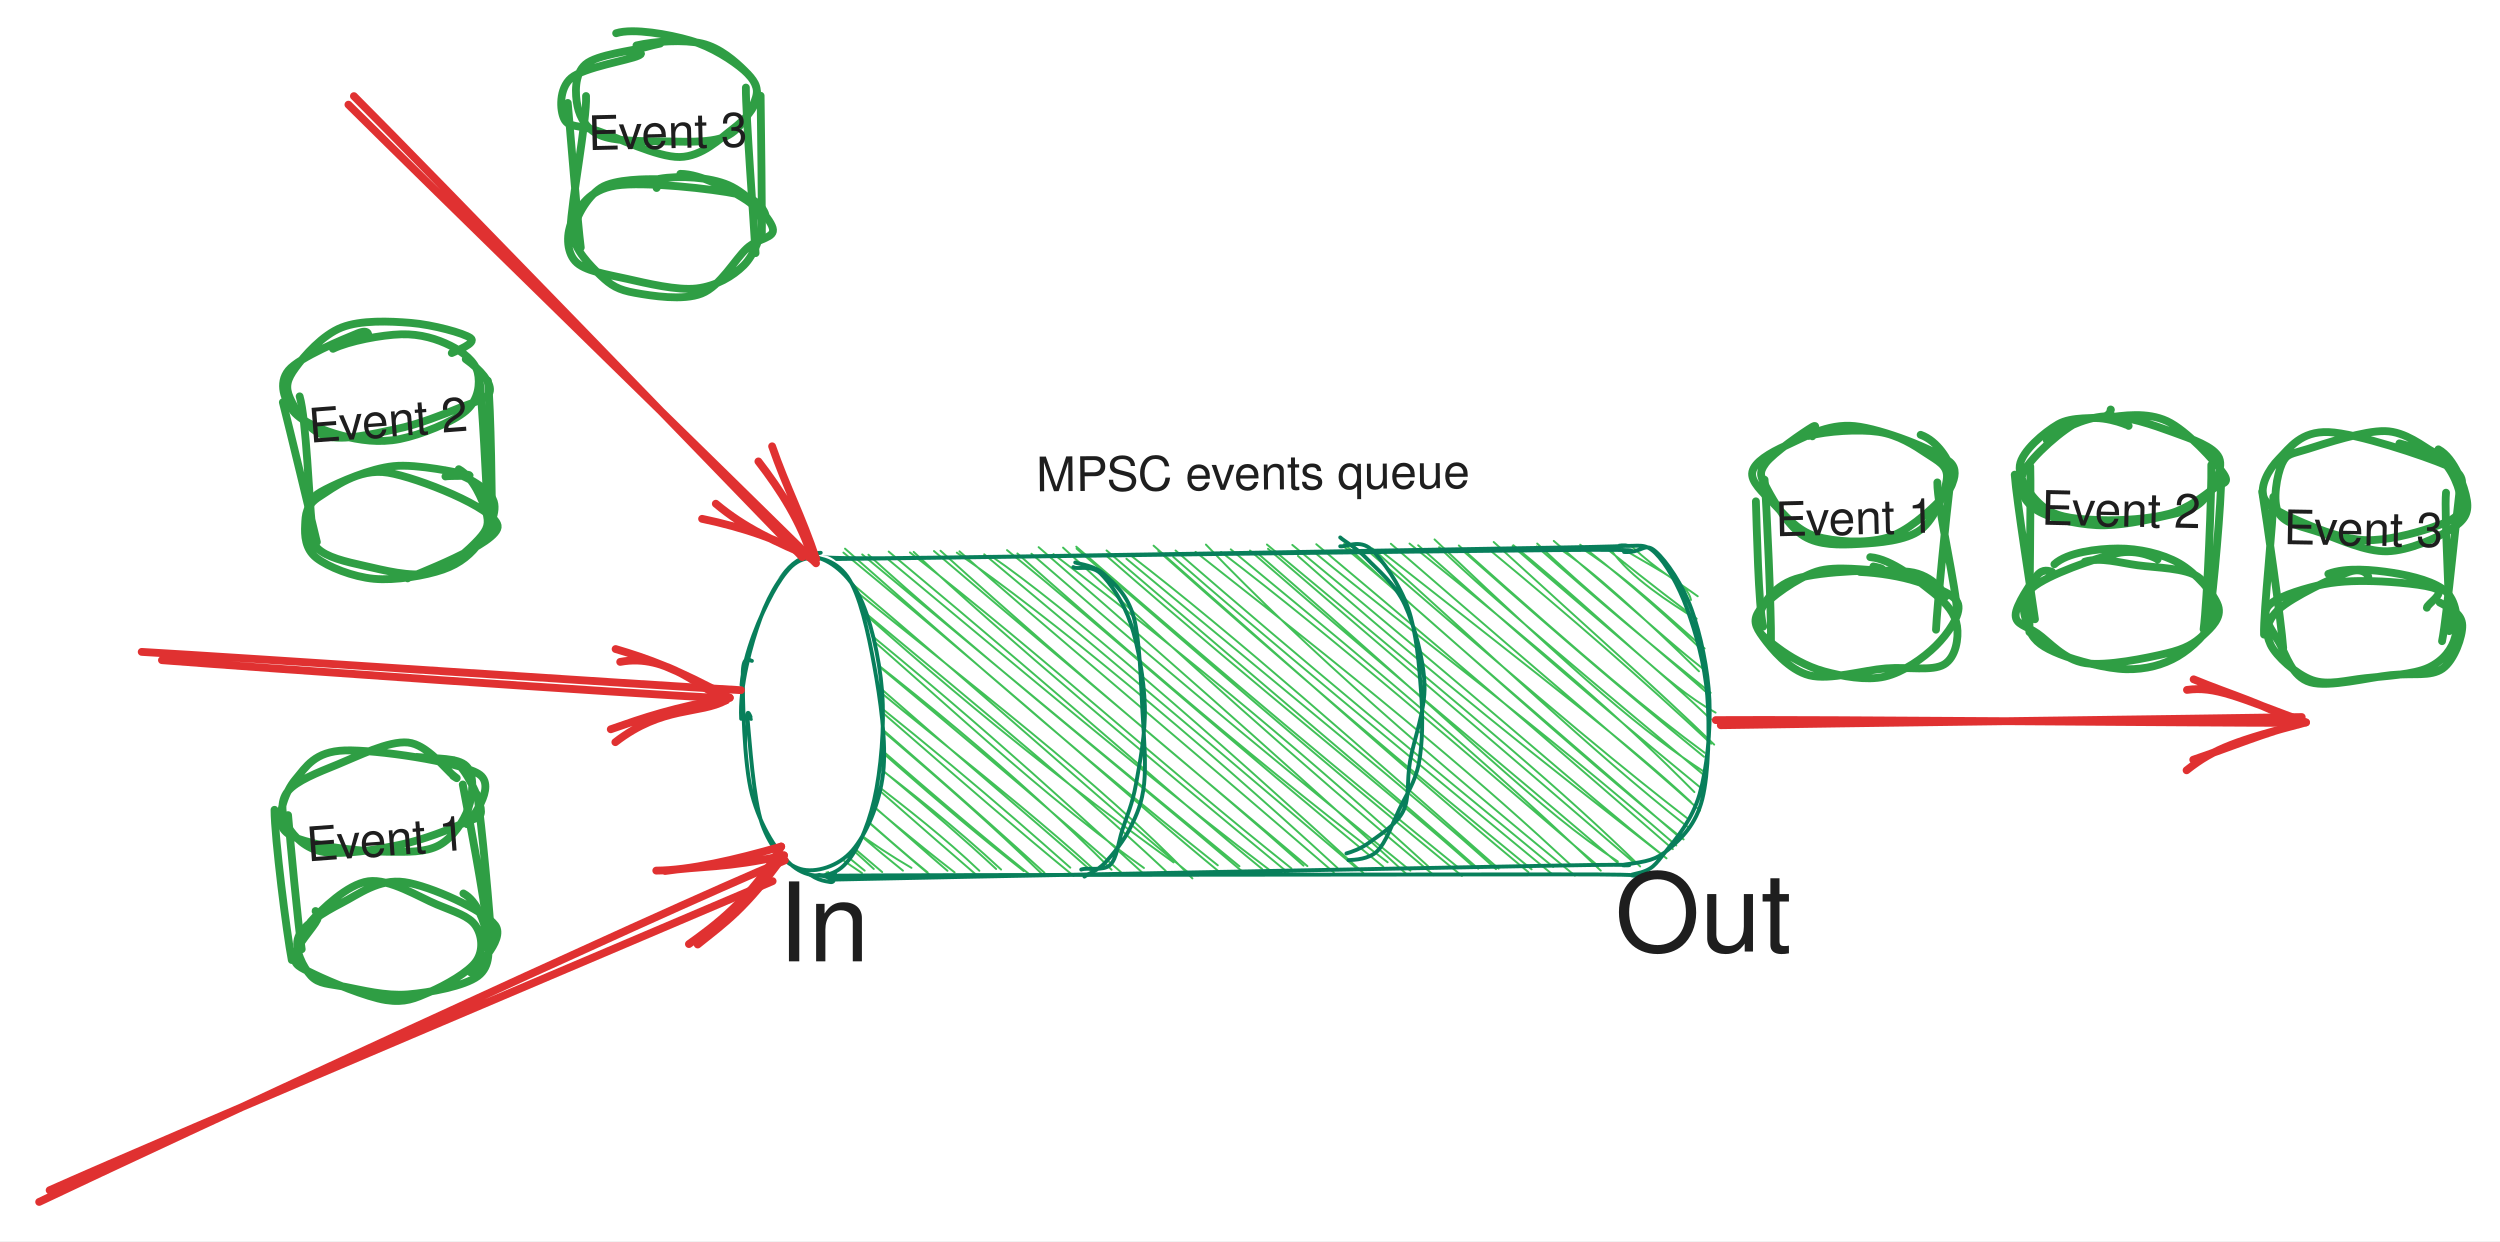
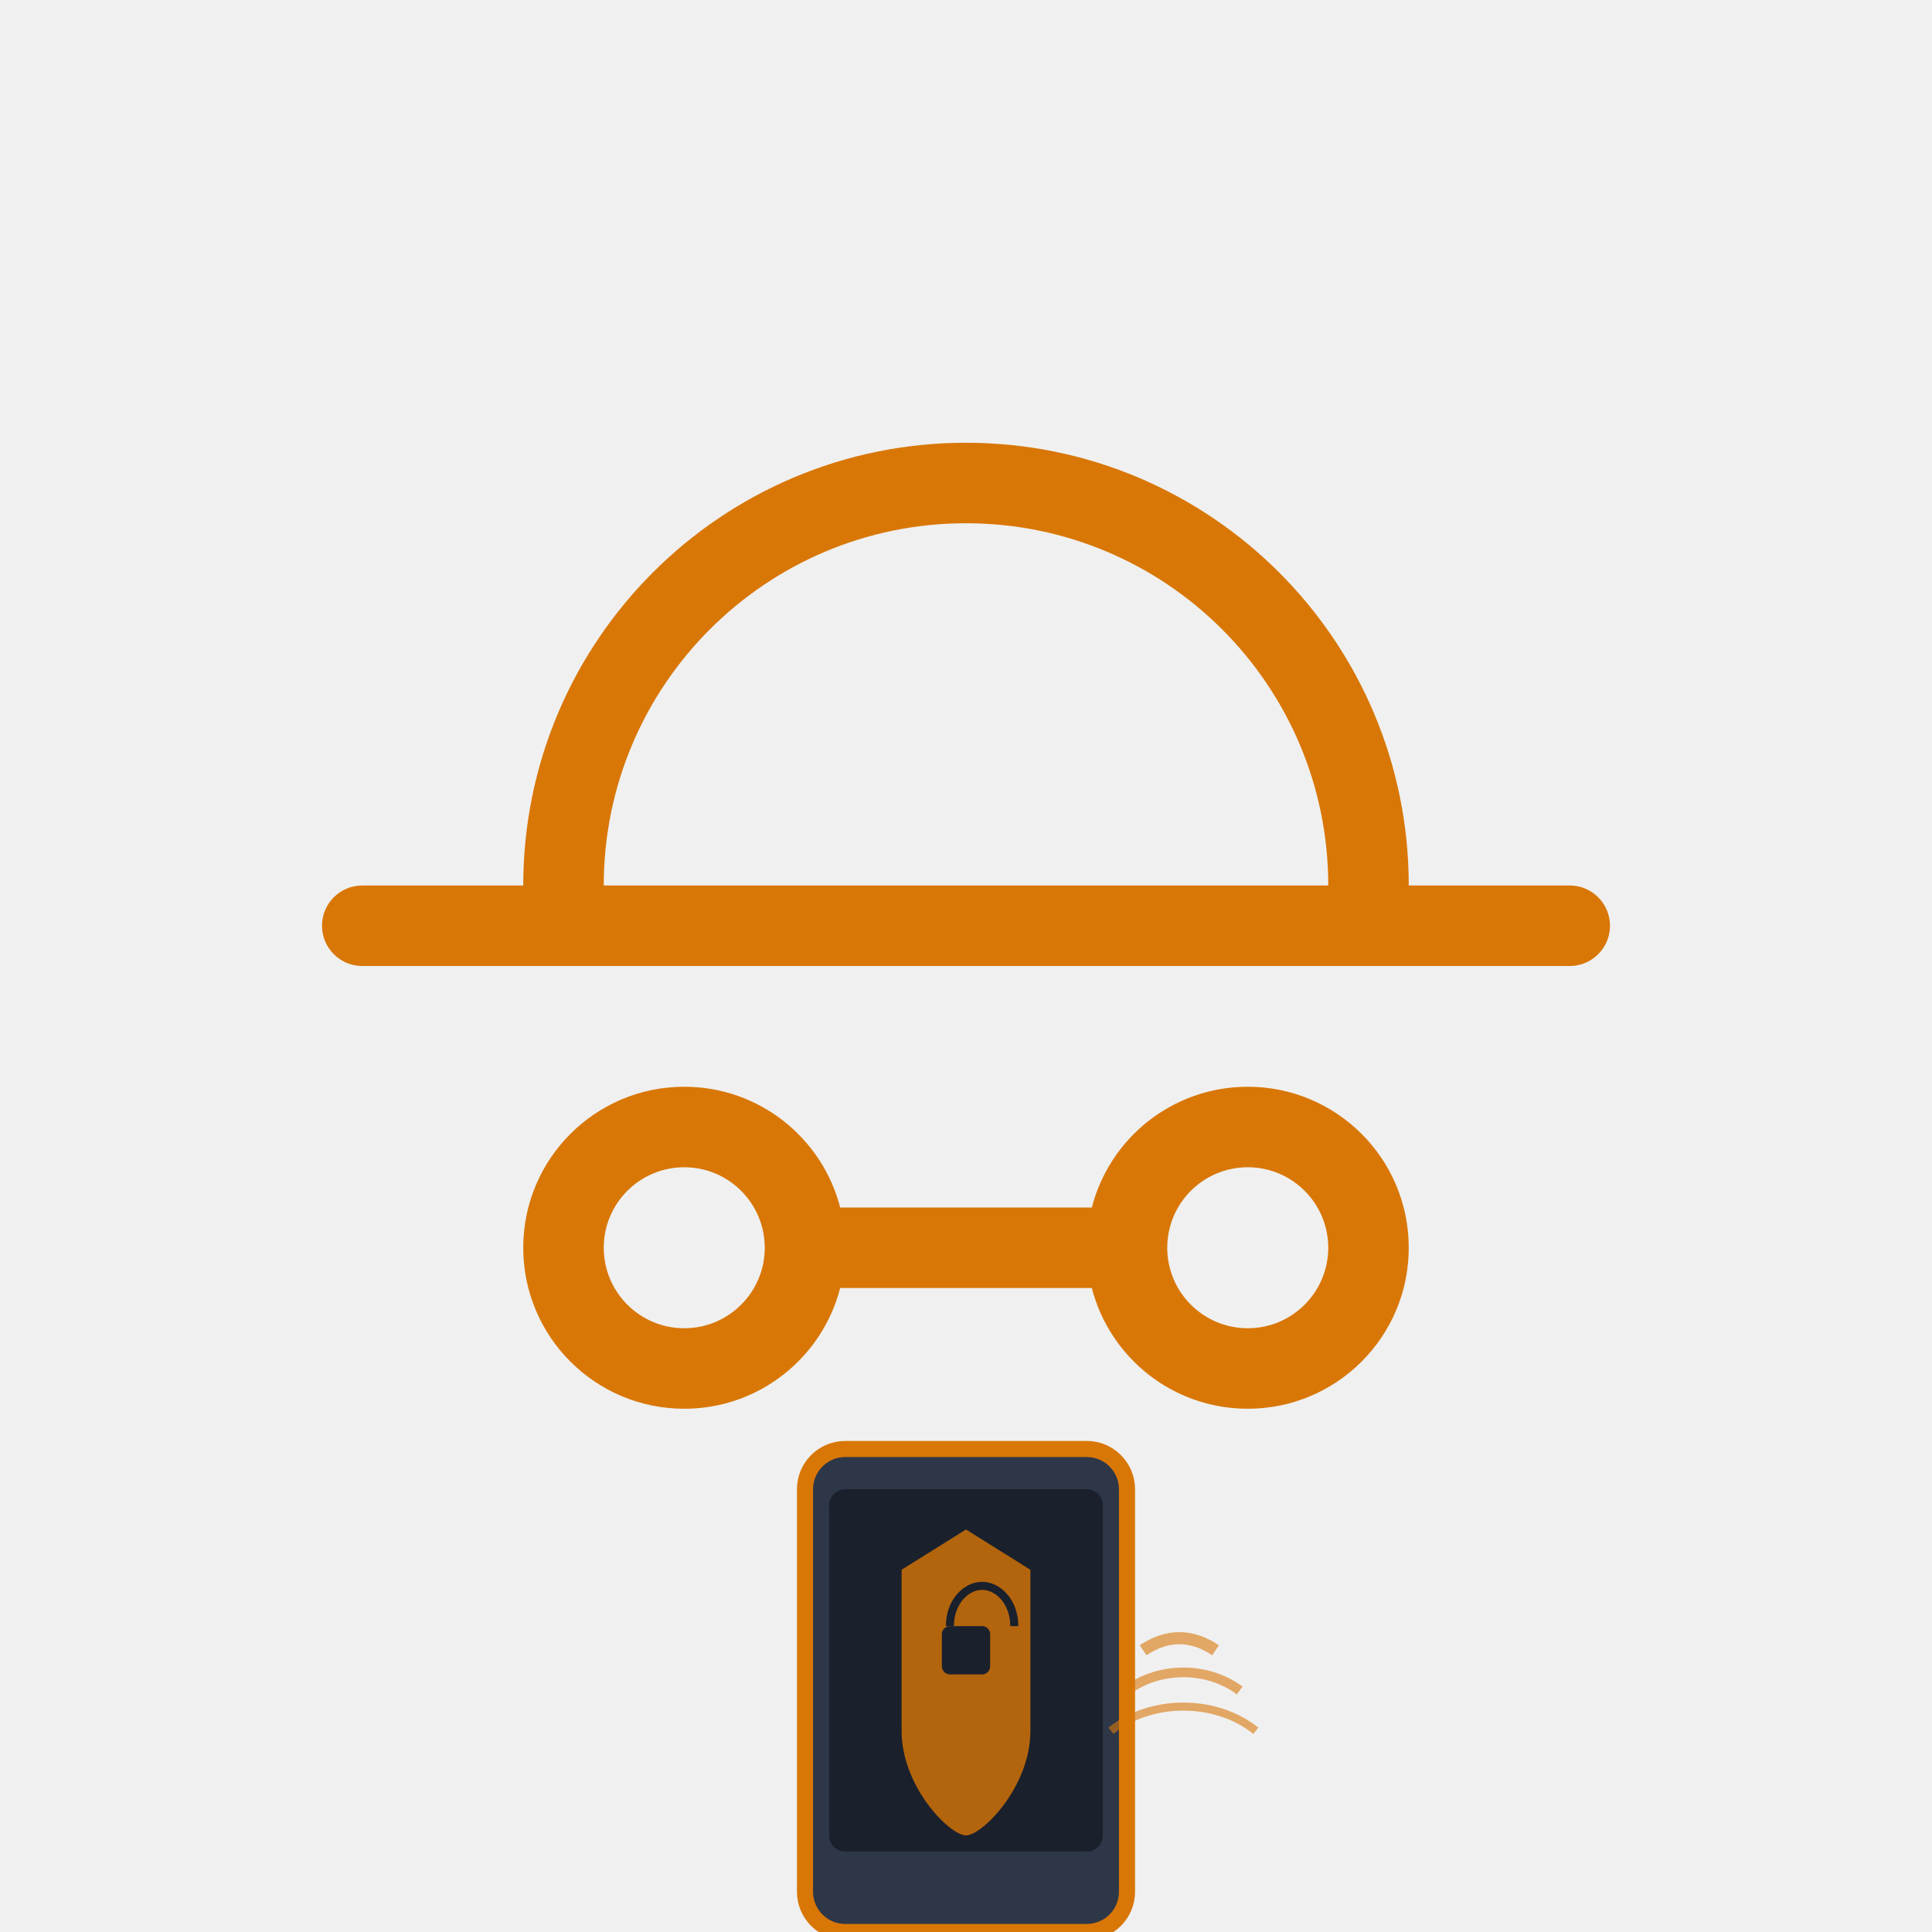
- <svg xmlns="http://www.w3.org/2000/svg" version="1.1" viewBox="0 0 638.243 316.85" width="638.243" height="316.85">
-   <defs>
-     <style class="style-fonts">
-       @font-face {
-         font-family: "Virgil";
-         src: url("https://excalidraw.com/Virgil.woff2");
-       }
-       @font-face {
-         font-family: "Cascadia";
-         src: url("https://excalidraw.com/Cascadia.woff2");
-       }
-     </style>
-   </defs>
-   <rect x="0" y="0" width="638.243" height="316.85" fill="#ffffff" />
-   <g stroke-linecap="round">
-     <g transform="translate(272.5194 79.84915) rotate(269.423 41.18247 102.3814)" fill-rule="evenodd">
-       <path d="M3.36 -7.68 C3.36 -7.68, 3.36 -7.68, 3.36 -7.68 M3.36 -7.68 C3.36 -7.68, 3.36 -7.68, 3.36 -7.68 M0.37 0.08 C6.29 -2.95, 8.94 -7.02, 10.9 -12.07 M0.64 0.46 C3.54 -1.21, 6.33 -4.34, 10.84 -11 M2.08 9.03 C9.48 0.24, 15.57 -7.51, 18.55 -16.33 M1.47 8.34 C6.09 1.55, 10.21 -4.06, 19.88 -15.5 M2.48 11.36 C8.29 5.21, 18.71 -5.99, 26.25 -18.09 M1.67 13.5 C9.64 4.4, 17.54 -4.85, 27.35 -17.1 M2.67 20.98 C8.81 10.75, 14.53 3.13, 31.55 -17.4 M1.98 18.8 C13.15 5.09, 25.25 -7.39, 33.09 -15.95 M0.23 26.33 C9.96 14.93, 21.95 1.88, 40.56 -19.55 M1.5 25.07 C11.38 13.12, 22.84 1.5, 40.43 -19.16 M1.82 30.17 C11.64 18.87, 19.59 10.91, 45.82 -20.17 M1.41 31.98 C17.67 11.36, 35.46 -7.7, 45.16 -18.67 M1.75 38.31 C18.61 20.98, 31.67 0.61, 50.16 -19.17 M0.48 37.78 C12.35 24.24, 23.84 11.63, 50.28 -18.15 M2.01 43.86 C23.64 21.1, 41.37 -5.28, 52.76 -17.59 M2.16 42.6 C17.32 26.64, 33.55 6.93, 53.14 -16.88 M0.33 51.53 C16.14 32.29, 31.29 15.27, 59.82 -16.45 M1.56 49.63 C19.12 27.62, 37.74 7.74, 59.08 -15.59 M0.73 54.31 C24.85 30.07, 48.81 0.61, 63.27 -15.43 M1.09 54.91 C18.28 36.47, 34.98 17.38, 63.1 -14.12 M2.31 61.53 C18.81 43.27, 34.69 25.28, 66.69 -14.9 M0.2 62.35 C24.28 33.55, 50.33 5.93, 66.85 -14.5 M1.81 67.55 C24.22 43.29, 42.94 17.52, 71.35 -13.92 M0.94 67.42 C17 49.72, 34.66 28.52, 71.66 -11.9 M1.67 72.06 C26.01 48.38, 49.65 20.13, 73.58 -11.48 M1.04 74.44 C30.03 42.23, 58.36 8.01, 74.84 -10.89 M2.04 80.33 C25.61 48.21, 54.17 20.81, 76.02 -6.02 M0.91 79.85 C23 56.16, 46.7 30.81, 78 -7.96 M3.39 87.9 C29.86 51.98, 57.21 20.37, 81.67 -5.42 M1.22 85.9 C27.12 58.79, 50.91 29.59, 80.1 -4.5 M-0.75 92.67 C25.43 67.83, 46.28 40.08, 81.25 -1.98 M0.71 91.7 C18.79 69.98, 38.35 49.64, 81.75 -0.81 M83.15 -1.92 C83.15 -1.92, 83.15 -1.92, 83.15 -1.92 M83.15 -1.92 C83.15 -1.92, 83.15 -1.92, 83.15 -1.92 M2.53 99.19 C16.93 81.56, 33.2 61.44, 84.33 4.84 M0.84 99.57 C20.22 76.41, 40.47 55.27, 83.33 4.42 M0.47 105.91 C31.4 70.13, 60.65 34.48, 82.72 10.8 M2.23 104.72 C22.89 79.95, 43.57 55.44, 82.81 9.21 M1.16 112.45 C17.94 90.66, 35.4 69.98, 81.34 15.98 M1.48 110.49 C20.21 88.01, 40.12 66.93, 83.47 15.98 M0.54 117.01 C30.09 81.93, 61.74 44.9, 83.32 22.36 M1.56 117.97 C28.29 85.05, 55.72 56.01, 83.2 21.39 M2.22 121.07 C24.19 96.92, 46.68 69.81, 83.49 27.54 M2.1 122.06 C26.49 93.73, 49.46 66.15, 83.55 29.21 M1.56 129.72 C35.55 93.59, 67.32 55.76, 83.02 33.37 M0.41 128.79 C33.45 91.43, 65.95 53.11, 83.36 34.05 M0.2 136.31 C36.57 97.39, 69.39 60.35, 82.12 42.05 M1.09 135.01 C21.99 110.94, 42.62 87.29, 82.53 40.36 M2.87 142.56 C32.85 104.05, 65.83 67.41, 82.66 48.83 M1.76 141.43 C32.8 104.21, 64.05 69.79, 83.54 46.19 M-0.07 147.2 C22.63 122.91, 44.12 99.52, 84.21 54.27 M0.67 148.35 C24.11 120.23, 45.21 94.55, 82.55 52.42 M-0.55 154.3 C29.77 118.75, 57.13 89.25, 84.03 60.5 M1.74 152.89 C28.38 124.37, 54.38 93.99, 82.4 58.04 M-0.8 161.49 C28.36 126.5, 59.2 91.73, 83.73 63.96 M1.56 160.31 C24.96 132.07, 48.52 104.22, 84.24 63.88 M1.28 164.71 C22.96 140.8, 45.27 112.61, 81.96 71.41 M0.99 165.66 C19.5 145.19, 37.71 123.62, 83.2 71.6 M0.84 170.2 C21.59 147.64, 42.93 121.4, 81.03 76.65 M0.95 170.88 C31.44 136.91, 61.27 104.01, 82.08 77.48 M0.7 179.29 C26.36 148.52, 52.1 118.71, 82.94 84.81 M-0.02 178.48 C19.25 155.63, 39.26 133.61, 84.3 83.62 M-0.66 184.6 C30.76 147.26, 62.69 109.35, 81.4 88.59 M1.26 184.81 C29.17 151.49, 54.8 121.04, 83.01 89.22 M-1.01 190.32 C28.58 154.95, 57.31 122.39, 84.44 96.98 M1.66 189.34 C21.89 168.03, 42.47 144.42, 82.6 94.32 M0.18 196.95 C35.45 160.84, 66.71 122.59, 83.16 103.31 M1.34 196.35 C31.59 161.71, 60.39 129.27, 82.51 100.83 M2.49 201.31 C15.92 181.17, 34.26 164.27, 82.3 109.94 M1.5 201.98 C26.4 173.51, 52.07 142.81, 82.81 108.22 M1.15 207.01 C20.69 187.41, 37.13 168.13, 84.3 112.56 M1.91 205.71 C31.04 172.55, 61.44 137.61, 83.21 112.82 M3.16 213.76 C27.77 182.83, 50.67 154.29, 81.31 120.44 M4.11 212.64 C21.58 191.11, 42.03 169.16, 84.13 119.04 M6.41 216.28 C36.88 181.96, 62.18 148.37, 81.8 125.12 M5.49 215.4 C25.28 193.03, 43.47 172.82, 84.25 125.16 M7.94 218.17 C32.62 188.08, 60.86 158.74, 83.3 132.49 M8.58 217.03 C35.84 186.36, 63.5 154.2, 84.3 132.29 M11.08 219.29 C31.64 193.88, 54.71 170.52, 83 139.5 M13.14 219.39 C25.14 204.19, 39.1 187.44, 82.61 138.11 M17.53 220.09 C31.63 205.28, 48.12 184.27, 81.76 142.38 M15.27 222.43 C30.63 205.64, 42.98 190.77, 84.18 144.19 M20 221.05 C38.88 202.74, 54.84 184.7, 84.18 148.96 M21.06 222.69 C34.45 206.73, 47.51 191.19, 83.72 151.16 M24.89 224 C35.23 208.36, 48.97 192.62, 85.17 155.36 M24.28 223.56 C46.6 197.46, 69.47 170.31, 83.17 156.5 M28.99 223.58 C49.13 199.32, 70.96 175.04, 82.69 162.03 M30 223.78 C40.69 209.63, 52.37 195.7, 83.56 161.54 M32.07 226.22 C46.85 211.33, 60.63 195.85, 84.36 170.45 M32.3 225.44 C48.43 208.52, 65.31 189.61, 82.5 169.21 M40.23 226.66 C47.69 213.5, 61.67 201.57, 83.49 175.46 M38.52 225.44 C52.09 211.55, 63.7 197.22, 83.27 175.26 M45.3 225.46 C56.91 211.34, 69.59 196.29, 83.12 181.42 M45.72 224.04 C58.69 209.67, 72.29 193.36, 83.85 181.55 M50.82 222.53 C64.12 209.18, 77.65 194.79, 82.58 187.02 M51.63 223.36 C56.8 216.79, 65.01 207.97, 84.48 185.79 M56.63 224.03 C63.94 215.49, 74.37 205.13, 82.28 193.27 M56.24 223.36 C67.91 211.4, 77.73 200.01, 83.45 192.53 M64.29 221.72 C68.19 215.65, 74.95 205.06, 82.28 200.23 M64.24 222.08 C68.13 217.03, 71.47 212.52, 82.67 198.9 M69.05 220.67 C73.14 219.83, 75.15 215.08, 82.33 203.28 M69.98 222.4 C73.7 217.41, 76.82 212.03, 82.69 205.88" stroke="#40c057" stroke-width="0.5" fill="none" />
-       <path d="M0.88 -1.1 C0.85 29.66, -0.38 150.72, -0.65 185.16 C-0.92 219.6, -1.68 200.82, -0.76 205.55 C0.17 210.29, 1.53 210.76, 4.9 213.57 C8.26 216.37, 13.02 220.44, 19.44 222.36 C25.86 224.29, 35.56 225.38, 43.43 225.12 C51.29 224.86, 60.3 223.02, 66.65 220.79 C73.01 218.57, 79.08 214.52, 81.54 211.76 C84.01 209.01, 81.35 208.49, 81.45 204.26 C81.54 200.03, 82.09 218.01, 82.13 186.38 C82.18 154.74, 81.88 45.73, 81.73 14.45 C81.58 -16.84, 82.02 2.77, 81.25 -1.33 C80.48 -5.43, 79.66 -7.88, 77.1 -10.15 C74.53 -12.43, 72.16 -13.27, 65.86 -14.98 C59.57 -16.7, 47.25 -19.94, 39.33 -20.42 C31.41 -20.91, 24.24 -20, 18.35 -17.88 C12.47 -15.77, 7.01 -10.68, 4.01 -7.72 C1.01 -4.76, 1.1 -1.55, 0.34 -0.13 C-0.43 1.29, -0.5 0.86, -0.56 0.78 M-0.12 0.94 C0.27 31.33, 1.27 149.83, 1.58 183.59 C1.89 217.34, 1.08 198.33, 1.73 203.46 C2.38 208.59, 2.74 211.11, 5.49 214.37 C8.23 217.64, 11.68 221.35, 18.2 223.05 C24.72 224.75, 36.49 225.14, 44.58 224.58 C52.67 224.01, 60.64 221.82, 66.74 219.67 C72.83 217.52, 78.41 214.42, 81.13 211.69 C83.85 208.95, 82.79 207.56, 83.06 203.24 C83.33 198.91, 82.97 217.14, 82.76 185.75 C82.55 154.37, 81.72 46.21, 81.79 14.91 C81.87 -16.39, 83.91 2.28, 83.22 -2.07 C82.53 -6.42, 80.62 -8.99, 77.65 -11.17 C74.69 -13.36, 71.83 -14.05, 65.44 -15.16 C59.06 -16.27, 47.13 -17.51, 39.35 -17.85 C31.57 -18.19, 24.82 -19.03, 18.76 -17.21 C12.7 -15.38, 6.26 -9.79, 3.01 -6.88 C-0.24 -3.98, -0.48 -1.16, -0.75 0.23 C-1.01 1.62, 1.22 1.32, 1.41 1.44" stroke="#087f5b" stroke-width="1" fill="none" />
+ <svg xmlns="http://www.w3.org/2000/svg" width="800px" height="800px" viewBox="0 0 24 24" fill="none">
+   <path fill-rule="evenodd" clip-rule="evenodd" d="M6.5 11H4.5C4.224 11 4 11.224 4 11.5C4 11.776 4.224 12 4.5 12H19.5C19.776 12 20 11.776 20 11.5C20 11.224 19.776 11 19.5 11H17.5C17.5 7.962 15.038 5.5 12 5.5C8.962 5.5 6.5 7.962 6.5 11ZM7.5 11C7.5 8.515 9.515 6.5 12 6.5C14.485 6.5 16.5 8.515 16.5 11H7.5Z" fill="#D97706" />
+   <path fill-rule="evenodd" clip-rule="evenodd" d="M10.437 15C10.215 14.137 9.432 13.5 8.5 13.5C7.395 13.5 6.5 14.395 6.5 15.5C6.5 16.605 7.395 17.5 8.5 17.5C9.432 17.5 10.215 16.863 10.437 16H13.563C13.785 16.863 14.568 17.5 15.5 17.5C16.605 17.5 17.5 16.605 17.5 15.5C17.5 14.395 16.605 13.5 15.5 13.5C14.568 13.5 13.785 14.137 13.563 15H10.437ZM8.5 14.5C7.948 14.5 7.5 14.948 7.5 15.5C7.5 16.052 7.948 16.5 8.5 16.5C9.052 16.5 9.5 16.052 9.5 15.5C9.5 14.948 9.052 14.5 8.5 14.5ZM14.5 15.5C14.5 16.052 14.948 16.5 15.5 16.5C16.052 16.5 16.5 16.052 16.5 15.5C16.5 14.948 16.052 14.5 15.5 14.5C14.948 14.5 14.5 14.948 14.5 15.5Z" fill="#D97706" />
+   <g transform="translate(10, 18)">
+     <rect x="0" y="0" width="4" height="6" rx="0.5" ry="0.5" fill="#2D3748" stroke="#D97706" stroke-width="0.2" />
+     <rect x="0.3" y="0.5" width="3.4" height="4.5" rx="0.2" ry="0.2" fill="#1A202C" />
+     <path d="M2 1 L1.2 1.5 L1.2 3.5 C1.2 4.2 1.8 4.8 2 4.8 C2.2 4.8 2.8 4.2 2.8 3.5 L2.8 1.5 Z" fill="#D97706" opacity="0.8" />
+     <rect x="1.7" y="2.2" width="0.6" height="0.6" rx="0.1" fill="#1A202C" />
+     <path d="M1.8 2.2 C1.8 1.9 2.0 1.7 2.2 1.7 C2.4 1.7 2.6 1.9 2.6 2.2" stroke="#1A202C" stroke-width="0.1" fill="none" />
+     <g opacity="0.6">
+       <path d="M4.2 2.5 C4.5 2.3 4.8 2.3 5.1 2.5" stroke="#D97706" stroke-width="0.15" fill="none" />
+       <path d="M4.0 3.0 C4.4 2.7 5.0 2.7 5.4 3.0" stroke="#D97706" stroke-width="0.12" fill="none" />
+       <path d="M3.8 3.5 C4.3 3.1 5.1 3.1 5.6 3.5" stroke="#D97706" stroke-width="0.1" fill="none" />
    </g>
  </g>
-   <mask />
-   <g stroke-linecap="round">
-     <g transform="translate(311.9142 169.5412) rotate(269.423 39.9662 9.086508)">
-       <path d="M-0.92 1.05 C-0.84 2.64, -0.79 6.28, 1.34 8.46 C3.46 10.63, 8.11 12.3, 11.84 14.11 C15.57 15.91, 18.74 18.3, 23.72 19.29 C28.7 20.28, 35.13 20.43, 41.72 20.03 C48.3 19.64, 57.12 19, 63.23 16.93 C69.34 14.87, 75.71 10.49, 78.37 7.63 C81.04 4.77, 79 1.24, 79.22 -0.24 M0.8 0.55 C1.18 1.87, 1.87 4.15, 3.64 6.58 C5.41 9.01, 7.99 13.39, 11.41 15.13 C14.84 16.87, 18.83 16.07, 24.2 17.03 C29.57 18, 37 21.07, 43.65 20.92 C50.3 20.76, 58.69 18.51, 64.08 16.12 C69.47 13.72, 73.07 9.27, 75.97 6.55 C78.87 3.82, 80.56 0.73, 81.48 -0.22" stroke="#087f5b" stroke-width="1" fill="none" />
-     </g>
-   </g>
-   <mask />
-   <g stroke-linecap="round">
-     <g transform="translate(243.3951 175.8165) rotate(269.423 39.85194 7.283745)">
-       <path d="M-0.77 0.48 C-0.16 1.28, 0.69 3.86, 2.75 5.83 C4.81 7.81, 8.27 10.64, 11.6 12.33 C14.93 14.01, 17.82 15.38, 22.72 15.95 C27.62 16.51, 33.92 16.09, 41.01 15.73 C48.11 15.36, 59.41 15.3, 65.28 13.74 C71.16 12.18, 73.91 8.86, 76.27 6.4 C78.62 3.93, 78.94 0.29, 79.43 -1.06 M1.03 -0.32 C1.62 1.15, 0.47 5.3, 2.14 7.07 C3.82 8.84, 7.64 9.15, 11.07 10.28 C14.5 11.42, 17.45 12.88, 22.71 13.88 C27.97 14.89, 35.82 16.49, 42.64 16.34 C49.47 16.19, 58 14.79, 63.65 12.96 C69.3 11.14, 74.1 7.83, 76.53 5.41 C78.97 2.99, 77.52 -0.67, 78.26 -1.57" stroke="#087f5b" stroke-width="1" fill="none" />
-     </g>
-   </g>
-   <mask />
-   <g stroke-linecap="round" transform="translate(167.5292 164.9963) rotate(269.423 40.408 17.96453)">
-     <path d="M28.32 1.41 C35.99 0.29, 47.14 0.97, 55 2.21 C62.86 3.44, 71.44 5.65, 75.49 8.8 C79.55 11.96, 81.05 17.37, 79.33 21.14 C77.6 24.91, 71.94 28.98, 65.16 31.43 C58.38 33.87, 47.13 35.77, 38.65 35.82 C30.18 35.87, 20.64 34.42, 14.33 31.72 C8.01 29.02, 2.15 23.39, 0.78 19.61 C-0.59 15.84, -0.45 12.26, 6.11 9.08 C12.66 5.89, 32.41 1.7, 40.12 0.51 C47.83 -0.68, 52.26 1.63, 52.36 1.92 M48.91 -0.29 C56.79 0.4, 66.76 2.65, 72.22 6.11 C77.67 9.56, 81.99 16.51, 81.65 20.45 C81.31 24.4, 76.4 27.29, 70.17 29.77 C63.95 32.25, 53.13 34.86, 44.3 35.34 C35.47 35.81, 24.29 34.67, 17.22 32.62 C10.15 30.57, 4.15 26.51, 1.88 23.03 C-0.39 19.56, 0.43 15.41, 3.62 11.77 C6.8 8.13, 13.16 2.88, 21.02 1.19 C28.88 -0.51, 46.1 1.72, 50.78 1.59 C55.45 1.46, 49.62 0.23, 49.08 0.39" stroke="none" stroke-width="0" fill="#fff" />
-     <path d="M48.67 -0.58 C56.83 0.1, 66.58 4.53, 72.01 7.55 C77.44 10.58, 81.3 13.93, 81.23 17.58 C81.17 21.23, 77.39 26.49, 71.63 29.44 C65.87 32.39, 55.47 34.7, 46.69 35.29 C37.92 35.88, 26.46 34.79, 18.97 32.98 C11.48 31.17, 4.56 27.92, 1.78 24.43 C-1 20.95, -0.86 15.84, 2.29 12.07 C5.43 8.3, 12.49 3.86, 20.64 1.81 C28.79 -0.24, 45.49 -0.29, 51.19 -0.24 C56.88 -0.19, 54.84 1.62, 54.81 2.13 M40.05 -0.76 C48.32 -1.12, 59.04 1.91, 65.74 4.46 C72.44 7.02, 78.51 10.87, 80.24 14.58 C81.96 18.29, 80.59 23.6, 76.09 26.73 C71.6 29.85, 61.68 31.91, 53.28 33.34 C44.89 34.78, 33.57 36.34, 25.72 35.33 C17.86 34.32, 10.16 30.83, 6.14 27.27 C2.11 23.72, 0.4 17.82, 1.55 13.99 C2.71 10.17, 6.79 6.49, 13.09 4.31 C19.39 2.14, 34.89 1.35, 39.38 0.92 C43.86 0.5, 40.09 1.85, 40 1.79" stroke="#087f5b" stroke-width="1" fill="none" />
-   </g>
-   <g transform="translate(264.6149 121.8476) rotate(359.5411 56 6.993184)">
-     <text x="0" y="0" font-family="Helvetica, Segoe UI Emoji" font-size="12.162px" fill="#1e1e1e" text-anchor="start" style="white-space: pre;" direction="ltr" dominant-baseline="text-before-edge">MPSC events queue</text>
-   </g>
-   <g stroke-linecap="round">
-     <g transform="translate(64.71667 171.2571) rotate(270.0165 40.90341 92.55652)">
-       <path d="M0.83 -0.38 C14.41 30.03, 66.49 153.15, 79.79 184.17 M-2.16 -3.05 C12.46 27.6, 71.71 155.25, 85.09 187.28" stroke="#e03131" stroke-width="2" fill="none" />
-     </g>
-     <g transform="translate(64.71667 171.2571) rotate(270.0165 40.90341 92.55652)">
-       <path d="M63.72 162.81 C68.15 169.01, 75.32 178.92, 88.62 186.36 M63.61 165.05 C69.09 171.84, 72.56 177.2, 86.37 187.07" stroke="#e03131" stroke-width="2" fill="none" />
-     </g>
-     <g transform="translate(64.71667 171.2571) rotate(270.0165 40.90341 92.55652)">
-       <path d="M82.47 154.47 C82.52 162.78, 85.22 174.68, 88.62 186.36 M82.37 156.71 C83.69 165.29, 83.02 172.49, 86.37 187.07" stroke="#e03131" stroke-width="2" fill="none" />
-     </g>
-   </g>
-   <mask />
-   <g stroke-linecap="round">
-     <g transform="translate(116.1515 98.31924) rotate(270.0165 -3.763903 74.37293)">
-       <path d="M2.48 -1.84 C1.06 23.06, -5.9 126.27, -7.25 151.15 M0.37 3.33 C-1.5 27.34, -8.21 123.03, -9.34 147.44" stroke="#e03131" stroke-width="2" fill="none" />
-     </g>
-     <g transform="translate(116.1515 98.31924) rotate(270.0165 -3.763903 74.37293)">
-       <path d="M-20.53 119.09 C-11.16 131.17, -13.52 140.57, -9.82 147.36 M-17.24 117.92 C-14.34 126.21, -11.62 133.89, -9.19 148.29" stroke="#e03131" stroke-width="2" fill="none" />
-     </g>
-     <g transform="translate(116.1515 98.31924) rotate(270.0165 -3.763903 74.37293)">
-       <path d="M-0.04 120.32 C2.25 132.34, -7.18 141.31, -9.82 147.36 M3.24 119.15 C0.82 127.33, -1.77 134.69, -9.19 148.29" stroke="#e03131" stroke-width="2" fill="none" />
-     </g>
-   </g>
-   <mask />
-   <g stroke-linecap="round">
-     <g transform="translate(204.9539 26.8418) rotate(270.0165 -58.2554 58.31204)">
-       <path d="M2.34 1.95 C-16.75 21.06, -95.65 97.4, -115.31 116.44 M0.16 0.55 C-19.12 19.95, -97.38 100.21, -116.89 119.96" stroke="#e03131" stroke-width="2" fill="none" />
-     </g>
-     <g transform="translate(204.9539 26.8418) rotate(270.0165 -58.2554 58.31204)">
-       <path d="M-101.69 94.37 C-107.78 101.6, -111.51 109.65, -115.8 119.97 M-105.55 90.87 C-107.74 101.41, -111.19 111.69, -115.89 119.05" stroke="#e03131" stroke-width="2" fill="none" />
-     </g>
-     <g transform="translate(204.9539 26.8418) rotate(270.0165 -58.2554 58.31204)">
-       <path d="M-87.03 108.74 C-97.31 112.29, -105.04 116.42, -115.8 119.97 M-90.89 105.24 C-98.11 110.83, -106.52 116.24, -115.89 119.05" stroke="#e03131" stroke-width="2" fill="none" />
-     </g>
-   </g>
-   <mask />
-   <g stroke-linecap="round" transform="translate(72.51794 191.2638) rotate(355.7756 24.74422 13.89744)">
-     <path d="M34.71 2.68 C39.75 3.58, 45.14 3.6, 47.17 5.93 C49.21 8.27, 48.32 13.41, 46.91 16.69 C45.51 19.97, 42.32 24, 38.74 25.6 C35.16 27.2, 30.6 26.7, 25.44 26.27 C20.28 25.84, 12.2 24.48, 7.79 23.03 C3.39 21.58, -0.24 20.38, -0.97 17.57 C-1.69 14.75, 0.51 9.11, 3.43 6.13 C6.36 3.15, 8.8 -0.65, 16.58 -0.32 C24.36 0.01, 45.15 4.6, 50.1 8.12 C55.04 11.63, 46.7 20.33, 46.24 20.75 M44.04 4.18 C47.25 6.74, 49.84 14.24, 50.06 16.94 C50.28 19.65, 48.92 19.13, 45.36 20.43 C41.8 21.73, 34.72 23.96, 28.72 24.75 C22.73 25.54, 14.05 26.29, 9.37 25.16 C4.68 24.03, 1.96 20.65, 0.61 17.96 C-0.74 15.26, -1.04 11.48, 1.27 9.01 C3.58 6.53, 9.21 4.79, 14.46 3.1 C19.7 1.41, 27.87 -2, 32.76 -1.15 C37.65 -0.3, 42 6.63, 43.81 8.19 C45.62 9.74, 43.43 8.07, 43.64 8.18" stroke="#2f9e44" stroke-width="2" fill="none" />
-   </g>
-   <g stroke-linecap="round">
-     <g transform="translate(74.66181 206.4092) rotate(355.7756 1.016886 18.98187)">
-       <path d="M0.16 1.58 C0.19 7.12, 0.65 29.93, 1.11 35.99 M-3.19 -0.03 C-3.7 7, -2.42 31.71, -1.62 38.54" stroke="#2f9e44" stroke-width="2" fill="none" />
-     </g>
-   </g>
-   <mask />
-   <g stroke-linecap="round">
-     <g transform="translate(123.3611 203.6559) rotate(355.7756 -1.016886 18.30395)">
-       <path d="M-0.11 -0.75 C0.4 5.33, 0.99 31.31, 0.66 37.71 M-3.61 -3.63 C-3.01 1.49, -0.07 27.24, -0.12 33.3" stroke="#2f9e44" stroke-width="2" fill="none" />
-     </g>
-   </g>
-   <mask />
-   <g stroke-linecap="round" transform="translate(75.47773 226.7332) rotate(355.7756 24.74422 13.89744)">
-     <path d="M43.7 2.73 C47.06 4.87, 48.5 10.24, 48.86 13.8 C49.21 17.35, 49.37 21.79, 45.83 24.06 C42.29 26.32, 33.3 27.36, 27.63 27.39 C21.96 27.43, 15.87 25.37, 11.83 24.28 C7.79 23.19, 5.19 23.13, 3.37 20.86 C1.55 18.59, -0.59 13.64, 0.91 10.65 C2.42 7.66, 7.73 4.92, 12.4 2.93 C17.06 0.95, 22.45 -2.68, 28.92 -1.26 C35.39 0.16, 48.69 7.41, 51.21 11.44 C53.73 15.47, 44.47 22.8, 44.02 22.93 M4.24 7.09 C7.16 4.24, 14.32 -1.82, 19.74 -2.16 C25.16 -2.5, 32.37 2.85, 36.77 5.06 C41.18 7.28, 44.69 8.58, 46.17 11.11 C47.66 13.64, 47.84 17.54, 45.69 20.22 C43.55 22.9, 37.25 25.81, 33.29 27.18 C29.34 28.55, 26.8 29.53, 21.96 28.42 C17.12 27.31, 7.98 22.67, 4.24 20.51 C0.5 18.36, -0.76 17.79, -0.47 15.49 C-0.18 13.19, 4.95 8.54, 5.98 6.69 C7.01 4.85, 5.59 4.65, 5.72 4.42" stroke="#2f9e44" stroke-width="2" fill="none" />
-   </g>
-   <g transform="translate(78.78047 215.2669) rotate(355.7756 20.5 6.993184)">
-     <text x="0" y="0" font-family="Helvetica, Segoe UI Emoji" font-size="12.162px" fill="#1e1e1e" text-anchor="start" style="white-space: pre;" direction="ltr" dominant-baseline="text-before-edge">Event 1</text>
-   </g>
-   <g stroke-linecap="round" transform="translate(73.05401 84.32834) rotate(355.6154 24.74422 13.89744)">
-     <path d="M12.69 3.77 C16.84 2.11, 25.36 1.17, 30.34 1.41 C35.33 1.65, 39.49 3.36, 42.61 5.23 C45.73 7.09, 48.62 9.77, 49.07 12.6 C49.52 15.42, 48.82 19.59, 45.31 22.16 C41.79 24.74, 33.31 27.4, 27.96 28.04 C22.62 28.69, 17.65 27.55, 13.23 26.03 C8.8 24.51, 3.44 21.86, 1.39 18.92 C-0.65 15.98, -2.01 11.47, 0.96 8.38 C3.93 5.28, 15.69 1.45, 19.19 0.34 C22.69 -0.77, 21.89 1.33, 21.97 1.72 M46.29 9.01 C49.95 12.05, 52.26 15.46, 51.83 17.51 C51.4 19.55, 47.82 19.96, 43.72 21.28 C39.62 22.6, 32.99 24.68, 27.23 25.44 C21.47 26.19, 13.56 27.47, 9.16 25.82 C4.75 24.16, 1.86 18.49, 0.8 15.5 C-0.26 12.51, 0.36 10.71, 2.78 7.88 C5.2 5.04, 10.29 0.03, 15.34 -1.5 C20.38 -3.03, 27.63 -2.17, 33.06 -1.3 C38.49 -0.43, 46.31 2.32, 47.94 3.73 C49.57 5.14, 43.68 6.78, 42.85 7.17" stroke="#2f9e44" stroke-width="2" fill="none" />
-   </g>
-   <g stroke-linecap="round">
-     <g transform="translate(74.95435 100.1025) rotate(355.6154 1.016886 18.98187)">
-       <path d="M-1.48 2.36 C-0.31 8.98, 3.43 32.32, 4.45 38.59 M2.91 1.18 C4.15 6.99, 3.3 28.19, 3.52 33.92" stroke="#2f9e44" stroke-width="2" fill="none" />
-     </g>
-   </g>
-   <mask />
-   <g stroke-linecap="round">
-     <g transform="translate(123.4802 96.7799) rotate(355.6154 -1.016886 18.30395)">
-       <path d="M2.42 0.63 C2.76 6.67, 1.04 32.87, 0.59 38.63 M0.28 -1.5 C0.63 5, 0.02 28.21, -0.23 34.72" stroke="#2f9e44" stroke-width="2" fill="none" />
-     </g>
-   </g>
-   <mask />
-   <g stroke-linecap="round" transform="translate(76.11294 119.7893) rotate(355.6154 24.74422 13.89744)">
-     <path d="M38.4 1.25 C43.14 2.56, 48.86 6.47, 50.12 9.62 C51.39 12.78, 48.35 17.36, 46.01 20.17 C43.66 22.99, 40.67 25.29, 36.05 26.52 C31.44 27.74, 23.65 28.44, 18.32 27.53 C12.99 26.63, 6.82 23.6, 4.07 21.09 C1.32 18.58, 1.49 15.08, 1.82 12.49 C2.14 9.89, 2.35 7.49, 6.03 5.54 C9.72 3.58, 16.47 -1.03, 23.94 0.78 C31.4 2.59, 50.33 11.84, 50.82 16.39 C51.31 20.94, 27.27 27.75, 26.87 28.07 M42.03 1.28 C45.5 3.59, 47.52 9.62, 48.14 12.66 C48.75 15.69, 48.3 17.08, 45.72 19.5 C43.13 21.91, 37.55 26.39, 32.62 27.15 C27.69 27.91, 20.83 25.47, 16.13 24.04 C11.44 22.61, 6.58 21.13, 4.44 18.55 C2.3 15.98, 2.76 11.06, 3.3 8.61 C3.83 6.15, 3.94 5.41, 7.64 3.84 C11.33 2.28, 19.37 -0.61, 25.48 -0.77 C31.58 -0.94, 42.08 2.27, 44.25 2.88 C46.42 3.48, 39.4 2.68, 38.49 2.87" stroke="#2f9e44" stroke-width="2" fill="none" />
-   </g>
-   <g transform="translate(79.36432 108.3254) rotate(355.6154 20.5 6.993184)">
-     <text x="0" y="0" font-family="Helvetica, Segoe UI Emoji" font-size="12.162px" fill="#1e1e1e" text-anchor="start" style="white-space: pre;" direction="ltr" dominant-baseline="text-before-edge">Event 2</text>
-   </g>
-   <g stroke-linecap="round" transform="translate(145.4547 10.00862) rotate(358.6301 24.74422 13.89744)">
-     <path d="M17.33 1.41 C21.86 0.47, 29.49 0.13, 34.06 1.32 C38.64 2.5, 42.53 6.17, 44.78 8.51 C47.02 10.86, 48.38 12.59, 47.51 15.37 C46.65 18.15, 43.78 23.41, 39.58 25.18 C35.39 26.95, 27.7 26.17, 22.35 26 C17.01 25.82, 10.94 25.7, 7.53 24.12 C4.12 22.55, 2.47 19.59, 1.91 16.56 C1.35 13.52, 1.24 8.37, 4.19 5.93 C7.14 3.5, 16.36 2.75, 19.59 1.92 C22.83 1.1, 23.51 1.14, 23.6 1 M12.22 -1.83 C16.58 -3.09, 25.71 -1.22, 31.11 0.49 C36.51 2.19, 41.87 5.88, 44.63 8.41 C47.39 10.94, 48.21 13.18, 47.68 15.66 C47.14 18.15, 44.74 20.89, 41.41 23.31 C38.07 25.72, 33.41 30.2, 27.66 30.15 C21.91 30.1, 11.77 24.72, 6.9 22.99 C2.03 21.26, -0.49 22.04, -1.56 19.76 C-2.64 17.49, -2.75 11.94, 0.47 9.32 C3.69 6.7, 15.34 5.12, 17.76 4.04 C20.18 2.96, 15.4 3.42, 14.97 2.85" stroke="#2f9e44" stroke-width="2" fill="none" />
-   </g>
-   <g stroke-linecap="round">
-     <g transform="translate(146.262 24.72077) rotate(358.6301 1.016886 18.98187)">
-       <path d="M-0.9 1.51 C-0.45 8.26, 0.89 32.37, 1.54 38.49 M3.81 -0.14 C3.95 5.88, -0.62 26.82, -0.96 33.76" stroke="#2f9e44" stroke-width="2" fill="none" />
-     </g>
-   </g>
-   <mask />
-   <g stroke-linecap="round">
-     <g transform="translate(195.098 23.93659) rotate(358.6301 -1.016886 18.30395)">
-       <path d="M-0.49 0.52 C-0.52 6.42, -0.87 31.27, -1.04 36.88 M-4.2 -1.66 C-4.43 4.61, -2.93 34.38, -2.74 40.65" stroke="#2f9e44" stroke-width="2" fill="none" />
-     </g>
-   </g>
-   <mask />
-   <g stroke-linecap="round" transform="translate(146.6444 45.58135) rotate(358.6301 24.74422 13.89744)">
-     <path d="M27.41 -1.14 C32.63 -0.98, 39.68 3.09, 43.08 5.28 C46.48 7.47, 47.81 9.12, 47.81 12.01 C47.8 14.9, 45.86 19.9, 43.04 22.6 C40.21 25.3, 35.86 27.75, 30.86 28.21 C25.86 28.66, 18.17 26.59, 13.03 25.31 C7.89 24.03, 2.26 23.07, 0.04 20.51 C-2.19 17.95, -2.14 13.13, -0.32 9.95 C1.49 6.78, 3.86 2.38, 10.91 1.46 C17.96 0.53, 35.66 2.89, 41.98 4.39 C48.29 5.89, 49.3 10.42, 48.81 10.47 M21.97 0.01 C27.13 -0.77, 34.85 -0.16, 39.63 2.04 C44.4 4.24, 49.93 10.5, 50.64 13.22 C51.35 15.93, 46.97 15.59, 43.89 18.31 C40.8 21.03, 36.92 27.76, 32.12 29.53 C27.32 31.31, 19.37 29.83, 15.1 28.96 C10.82 28.1, 9.03 26.92, 6.48 24.37 C3.93 21.82, -0.31 17.38, -0.21 13.65 C-0.12 9.91, 3.4 4.23, 7.03 1.96 C10.66 -0.3, 19.2 0.02, 21.57 0.08 C23.94 0.14, 21.35 2.09, 21.26 2.33" stroke="#2f9e44" stroke-width="2" fill="none" />
-   </g>
-   <g transform="translate(150.498 34.69777) rotate(358.6301 20.5 13.98637)">
-     <text x="0" y="0" font-family="Helvetica, Segoe UI Emoji" font-size="12.162px" fill="#1e1e1e" text-anchor="start" style="white-space: pre;" direction="ltr" dominant-baseline="text-before-edge">Event 3</text>
-     <text x="0" y="13.986" font-family="Helvetica, Segoe UI Emoji" font-size="12.162px" fill="#1e1e1e" text-anchor="start" style="white-space: pre;" direction="ltr" dominant-baseline="text-before-edge" />
-   </g>
-   <g stroke-linecap="round" transform="translate(448.0198 109.1928) rotate(358.6167 24.74422 13.89744)">
-     <path d="M42.6 2.24 C46.95 3.91, 49.73 9.03, 50.46 11.86 C51.2 14.69, 49.88 16.48, 47.01 19.23 C44.13 21.98, 38.54 26.96, 33.23 28.34 C27.92 29.71, 19.91 29.07, 15.13 27.48 C10.36 25.9, 7.22 21.64, 4.6 18.83 C1.98 16.03, -1.19 13.1, -0.58 10.65 C0.02 8.19, 3.84 5.96, 8.24 4.12 C12.64 2.28, 18.87 -1.27, 25.81 -0.39 C32.75 0.48, 46.33 6.13, 49.9 9.37 C53.46 12.62, 47.8 19, 47.19 19.07 M13.97 1.84 C18.68 0.71, 26.9 0.37, 31.89 1.23 C36.88 2.09, 41.04 4.96, 43.9 6.98 C46.75 9.01, 49.36 10.14, 49.04 13.39 C48.73 16.64, 45.82 23.76, 42 26.48 C38.19 29.21, 31.13 29.57, 26.16 29.72 C21.2 29.88, 16.06 29.85, 12.22 27.41 C8.38 24.98, 4.67 18.25, 3.11 15.11 C1.55 11.96, 0.87 11.15, 2.85 8.55 C4.84 5.96, 13.01 0.65, 15.02 -0.45 C17.04 -1.55, 14.23 1.69, 14.95 1.96" stroke="#2f9e44" stroke-width="2" fill="none" />
-   </g>
-   <g stroke-linecap="round">
-     <g transform="translate(448.96 123.7815) rotate(358.6167 1.016886 18.98187)">
-       <path d="M2.02 -1.3 C2.42 5.37, 2.94 33.23, 2.65 40.07 M-0.33 4.17 C-0.26 10.07, -0.34 31.04, 0.75 36.2" stroke="#2f9e44" stroke-width="2" fill="none" />
-     </g>
-   </g>
-   <mask />
-   <g stroke-linecap="round">
-     <g transform="translate(497.5112 122.3393) rotate(358.6167 -1.016886 18.30395)">
-       <path d="M0.62 2.11 C-0.34 8.72, -3.31 32.35, -3.74 38.36 M-2.49 0.78 C-2.72 6.71, 1.94 28.85, 1.73 34.31" stroke="#2f9e44" stroke-width="2" fill="none" />
-     </g>
-   </g>
-   <mask />
-   <g stroke-linecap="round" transform="translate(449.2179 144.7653) rotate(358.6167 24.74422 13.89744)">
-     <path d="M25.94 1.28 C30.69 1.6, 36.38 2.65, 40.52 4.12 C44.66 5.59, 50.07 7.35, 50.79 10.1 C51.5 12.85, 47.99 17.62, 44.79 20.63 C41.59 23.64, 36.34 27.18, 31.57 28.15 C26.8 29.12, 20.69 27.77, 16.18 26.44 C11.68 25.1, 7.33 22.38, 4.53 20.14 C1.74 17.9, -1.41 15.9, -0.58 12.99 C0.26 10.07, 3.02 4.55, 9.53 2.65 C16.05 0.74, 32.13 0.66, 38.49 1.56 C44.84 2.47, 47.67 7.81, 47.65 8.08 M28.64 -2.44 C34.15 -1.84, 40.86 3.97, 44.48 6.99 C48.1 10.01, 49.98 12.62, 50.37 15.69 C50.76 18.75, 49.9 23.67, 46.83 25.4 C43.75 27.13, 37.66 25.73, 31.92 26.06 C26.18 26.38, 17.57 28.79, 12.39 27.35 C7.21 25.9, 2.82 20.28, 0.83 17.39 C-1.17 14.51, -1.93 12.79, 0.4 10.04 C2.73 7.29, 9.78 2.43, 14.83 0.91 C19.88 -0.61, 28.27 1.08, 30.7 0.93 C33.13 0.77, 30.16 0.14, 29.39 -0.04" stroke="#2f9e44" stroke-width="2" fill="none" />
-   </g>
-   <g transform="translate(453.4322 133.281) rotate(358.6167 20.5 6.993184)">
-     <text x="0" y="0" font-family="Helvetica, Segoe UI Emoji" font-size="12.162px" fill="#1e1e1e" text-anchor="start" style="white-space: pre;" direction="ltr" dominant-baseline="text-before-edge">Event 1</text>
-   </g>
-   <g stroke-linecap="round" transform="translate(516.3899 107.128) rotate(361.2954 24.74422 13.89744)">
-     <path d="M5.94 5.66 C8.88 3.1, 15.22 -0.28, 20.57 -0.74 C25.92 -1.2, 33.13 1.23, 38.04 2.88 C42.95 4.54, 48.69 6.32, 50.04 9.19 C51.39 12.07, 48.44 17.61, 46.16 20.14 C43.88 22.67, 40.86 23.22, 36.36 24.37 C31.86 25.53, 24.65 27.26, 19.14 27.07 C13.62 26.89, 6.38 25.47, 3.25 23.24 C0.12 21.02, -1.55 17.53, 0.33 13.74 C2.21 9.94, 10.12 2.5, 14.53 0.47 C18.93 -1.56, 26.46 1.26, 26.77 1.56 M20.47 -0.26 C25.41 -1.14, 31.41 -2.12, 36.52 0.1 C41.64 2.32, 49.13 10.23, 51.16 13.07 C53.19 15.91, 50.95 15.36, 48.7 17.14 C46.45 18.92, 42.44 22.31, 37.66 23.74 C32.88 25.18, 25.27 25.83, 20.03 25.76 C14.8 25.68, 9.74 25.54, 6.27 23.29 C2.8 21.04, -1.19 15.89, -0.78 12.26 C-0.37 8.64, 5.22 3.7, 8.73 1.55 C12.25 -0.6, 18.1 0.04, 20.33 -0.63 C22.56 -1.29, 21.93 -3.09, 22.14 -2.45" stroke="#2f9e44" stroke-width="2" fill="none" />
-   </g>
-   <g stroke-linecap="round">
-     <g transform="translate(516.2753 120.6871) rotate(361.2954 1.016886 18.98187)">
-       <path d="M-2.34 0.56 C-1.76 6.89, 2.68 31.29, 3.66 37.35 M1.58 -1.61 C1.92 5.21, 2.15 33.81, 2.31 40.65" stroke="#2f9e44" stroke-width="2" fill="none" />
-     </g>
-   </g>
-   <mask />
-   <g stroke-linecap="round">
-     <g transform="translate(564.9822 122.0869) rotate(361.2954 -1.016886 18.30395)">
-       <path d="M1.63 -0.61 C1.93 5.22, 0.29 29.31, -0.53 35.55 M-0.93 -3.41 C-0.65 2.75, -1.15 31.36, -1.95 38.6" stroke="#2f9e44" stroke-width="2" fill="none" />
-     </g>
-   </g>
-   <mask />
-   <g stroke-linecap="round" transform="translate(515.9242 142.7176) rotate(361.2954 24.74422 13.89744)">
-     <path d="M16.02 0.88 C20.17 -0.43, 24.77 0.95, 29.6 1.49 C34.44 2.03, 41.8 1.91, 45.02 4.11 C48.25 6.31, 49.75 11.28, 48.96 14.68 C48.17 18.08, 43.9 22.28, 40.28 24.52 C36.66 26.75, 32.26 28.06, 27.24 28.08 C22.22 28.1, 14.32 26.17, 10.17 24.62 C6.03 23.07, 3.6 21.58, 2.37 18.79 C1.14 16, -0.86 11.25, 2.78 7.87 C6.42 4.5, 18.9 -0.14, 24.2 -1.47 C29.5 -2.8, 34.58 -0.3, 34.58 -0.1 M8.28 1.69 C11.51 -1.41, 19.07 -2.52, 24.37 -2.68 C29.68 -2.84, 35.77 -1.62, 40.1 0.72 C44.42 3.06, 49.21 8.31, 50.3 11.35 C51.38 14.4, 48.77 16.93, 46.61 19.01 C44.45 21.09, 42.29 22.54, 37.31 23.83 C32.33 25.12, 22.22 27.48, 16.73 26.76 C11.23 26.03, 7.33 21.43, 4.32 19.45 C1.31 17.48, -1.27 17.37, -1.33 14.9 C-1.4 12.43, 2.42 6.52, 3.93 4.64 C5.43 2.76, 7.02 3.51, 7.7 3.64" stroke="#2f9e44" stroke-width="2" fill="none" />
-   </g>
-   <g transform="translate(520.9978 131.2577) rotate(361.2954 20.5 6.993184)">
-     <text x="0" y="0" font-family="Helvetica, Segoe UI Emoji" font-size="12.162px" fill="#1e1e1e" text-anchor="start" style="white-space: pre;" direction="ltr" dominant-baseline="text-before-edge">Event 2</text>
-   </g>
-   <g stroke-linecap="round" transform="translate(578.7421 111.422) rotate(361.0436 24.74422 13.89744)">
-     <path d="M33.6 1.61 C37.9 2.67, 42.59 3.77, 45.25 6.48 C47.91 9.18, 50.14 15.07, 49.57 17.84 C48.99 20.61, 45.86 21.66, 41.81 23.1 C37.75 24.54, 30.63 26.58, 25.25 26.46 C19.87 26.33, 13.84 24.12, 9.51 22.37 C5.17 20.63, 0.32 18.71, -0.78 16 C-1.87 13.29, 0.21 8.94, 2.92 6.11 C5.63 3.29, 8.34 -1.09, 15.48 -0.94 C22.62 -0.79, 40.14 4.73, 45.77 7.03 C51.39 9.33, 49.56 12.85, 49.23 12.86 M43.58 2.95 C47.8 5.13, 50.52 12.49, 51.1 15.89 C51.69 19.28, 50.43 21.1, 47.08 23.32 C43.72 25.54, 36.51 28.97, 30.98 29.21 C25.45 29.45, 18.56 26.32, 13.91 24.77 C9.26 23.22, 4.77 22.82, 3.07 19.91 C1.37 17.01, 2.51 10.1, 3.71 7.36 C4.91 4.62, 5.91 4.93, 10.26 3.46 C14.62 1.99, 24.53 -1.48, 29.84 -1.46 C35.14 -1.45, 39.78 2.39, 42.09 3.54 C44.4 4.69, 44.04 4.92, 43.7 5.43" stroke="#2f9e44" stroke-width="2" fill="none" />
-   </g>
-   <g stroke-linecap="round">
-     <g transform="translate(578.9848 124.7079) rotate(361.0436 1.016886 18.98187)">
-       <path d="M1.08 2.15 C1.27 8.15, -0.95 31.69, -0.65 37.34 M-1.78 0.86 C-0.6 7.15, 3.75 34.42, 4.3 40.64" stroke="#2f9e44" stroke-width="2" fill="none" />
-     </g>
-   </g>
-   <mask />
-   <g stroke-linecap="round">
-     <g transform="translate(626.7927 126.4305) rotate(361.0436 -1.016886 18.30395)">
-       <path d="M-2.68 -0.62 C-3.07 4.81, -1.11 28.35, -1.21 34.7 M1.05 -3.42 C0.28 2.12, -1.86 31.32, -3 37.3" stroke="#2f9e44" stroke-width="2" fill="none" />
-     </g>
-   </g>
-   <mask />
-   <g stroke-linecap="round" transform="translate(578.4328 147.0133) rotate(361.0436 24.74422 13.89744)">
-     <path d="M15.72 -0.34 C20.23 -2.14, 27.04 -1.62, 32.1 -0.92 C37.16 -0.22, 43.37 1.21, 46.09 3.87 C48.81 6.53, 49.15 11.82, 48.42 15.03 C47.69 18.24, 45.49 21.29, 41.71 23.13 C37.93 24.98, 30.65 25.48, 25.72 26.1 C20.78 26.72, 16.16 28.21, 12.09 26.85 C8.02 25.49, 2.77 20.95, 1.3 17.96 C-0.16 14.96, 0.01 12.05, 3.29 8.9 C6.57 5.75, 17.22 0.43, 20.99 -0.95 C24.76 -2.32, 26.27 0.01, 25.9 0.63 M44.28 6.45 C47.5 8.06, 49.98 9.32, 50.15 12.13 C50.32 14.95, 48.3 21.14, 45.3 23.32 C42.3 25.5, 37.77 24.53, 32.16 25.21 C26.55 25.89, 16.41 28.72, 11.63 27.41 C6.85 26.11, 5.36 20.53, 3.48 17.37 C1.6 14.21, -1.22 10.9, 0.34 8.45 C1.91 6.01, 8.38 3.92, 12.88 2.73 C17.37 1.54, 22.23 1.26, 27.32 1.31 C32.4 1.36, 41.1 1.94, 43.38 3.03 C45.67 4.12, 41.03 6.93, 41.03 7.84" stroke="#2f9e44" stroke-width="2" fill="none" />
-   </g>
-   <g transform="translate(582.7411 136.128) rotate(361.0436 20.5 13.98637)">
-     <text x="0" y="0" font-family="Helvetica, Segoe UI Emoji" font-size="12.162px" fill="#1e1e1e" text-anchor="start" style="white-space: pre;" direction="ltr" dominant-baseline="text-before-edge">Event 3</text>
-     <text x="0" y="13.986" font-family="Helvetica, Segoe UI Emoji" font-size="12.162px" fill="#1e1e1e" text-anchor="start" style="white-space: pre;" direction="ltr" dominant-baseline="text-before-edge" />
-   </g>
-   <g stroke-linecap="round">
-     <g transform="translate(438.9503 185.6319) rotate(0 73.74156 -1.243412)">
-       <path d="M0.36 -0.49 C25.28 -0.91, 124.28 -2.16, 148.67 -2.57 M-0.91 -1.79 C24.04 -2, 123.32 -1.07, 148.34 -1.08" stroke="#e03131" stroke-width="2" fill="none" />
-     </g>
-     <g transform="translate(438.9503 185.6319) rotate(0 73.74156 -1.243412)">
-       <path d="M119.28 11.02 C126.39 5.36, 132.23 3.44, 149.76 -1.2 M120.98 8.32 C130.18 5.23, 140.02 1.11, 147.89 -0.73" stroke="#e03131" stroke-width="2" fill="none" />
-     </g>
-     <g transform="translate(438.9503 185.6319) rotate(0 73.74156 -1.243412)">
-       <path d="M119.38 -9.5 C126.46 -10.49, 132.27 -7.75, 149.76 -1.2 M121.08 -12.2 C130.1 -8.43, 139.91 -5.69, 147.89 -0.73" stroke="#e03131" stroke-width="2" fill="none" />
-     </g>
-   </g>
-   <mask />
-   <g transform="translate(198.6166 238.2049) rotate(0 12 16.1)">
-     <text x="0" y="0" font-family="Helvetica, Segoe UI Emoji" font-size="28px" fill="#1e1e1e" text-anchor="start" style="white-space: pre;" direction="ltr" dominant-baseline="text-before-edge">In</text>
-   </g>
-   <g transform="translate(412.2465 235.7015) rotate(0 23 16.1)">
-     <text x="0" y="0" font-family="Helvetica, Segoe UI Emoji" font-size="28px" fill="#1e1e1e" text-anchor="start" style="white-space: pre;" direction="ltr" dominant-baseline="text-before-edge">Out</text>
-   </g>
</svg>
